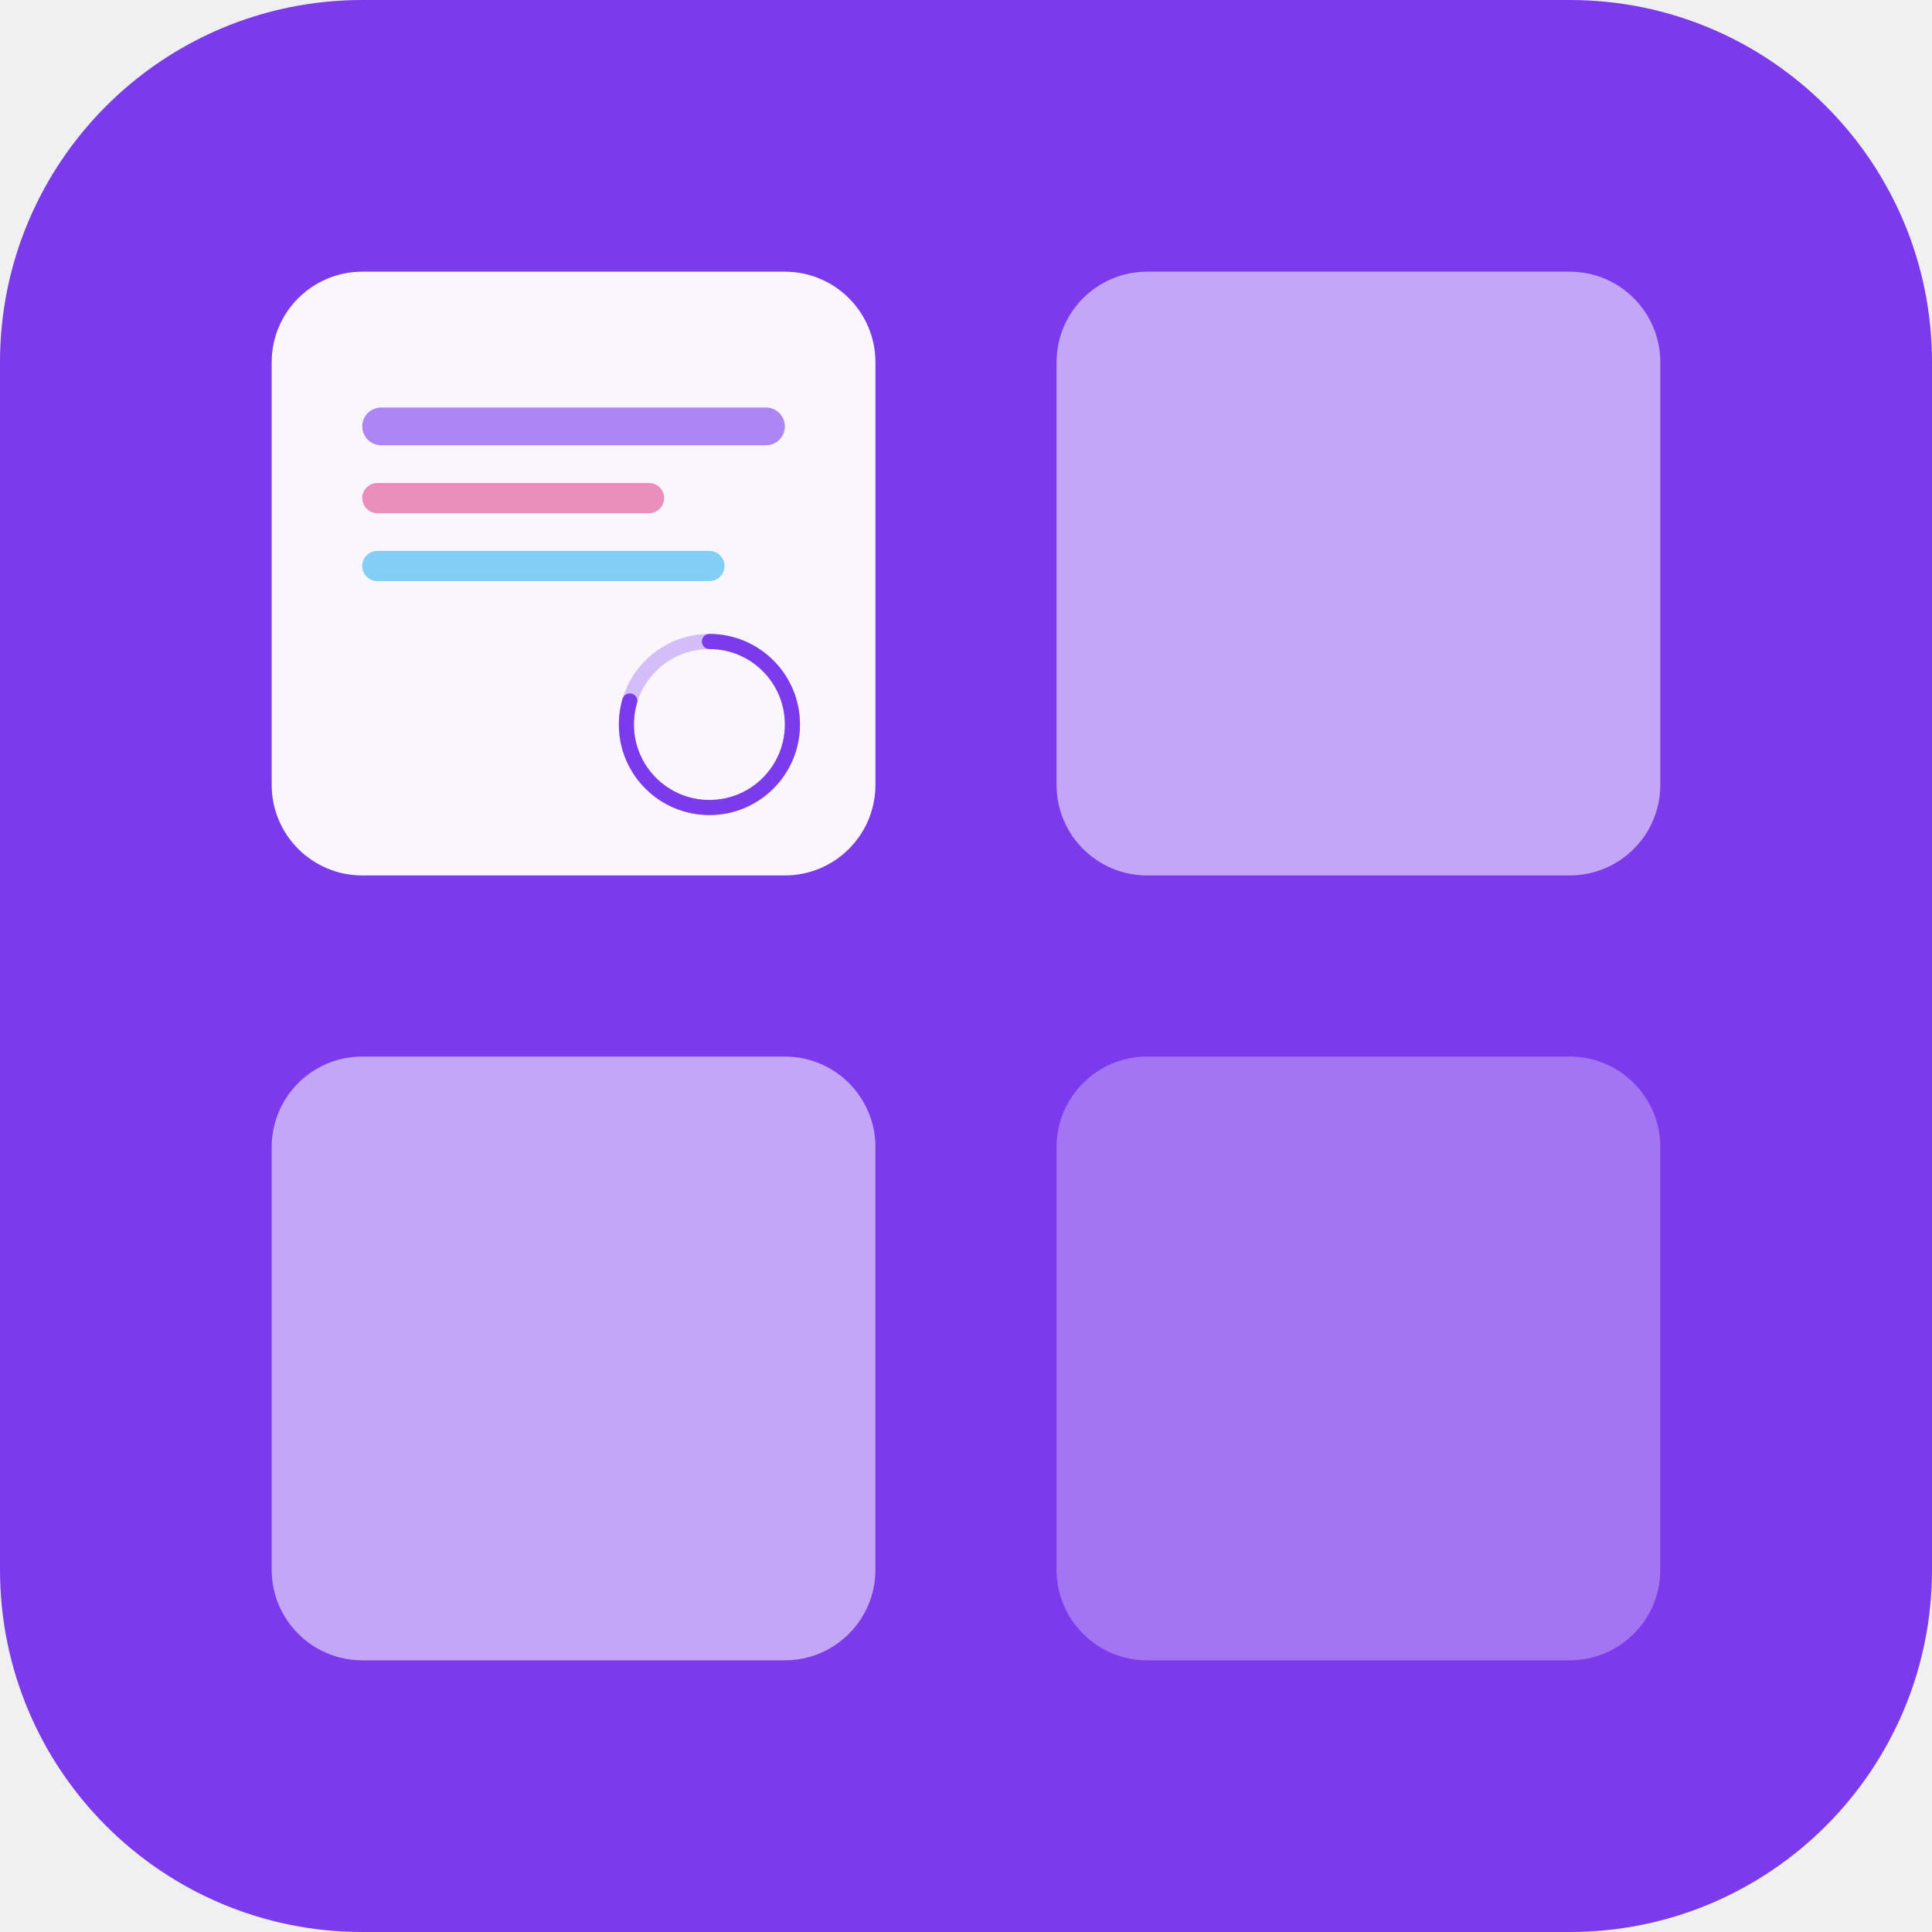
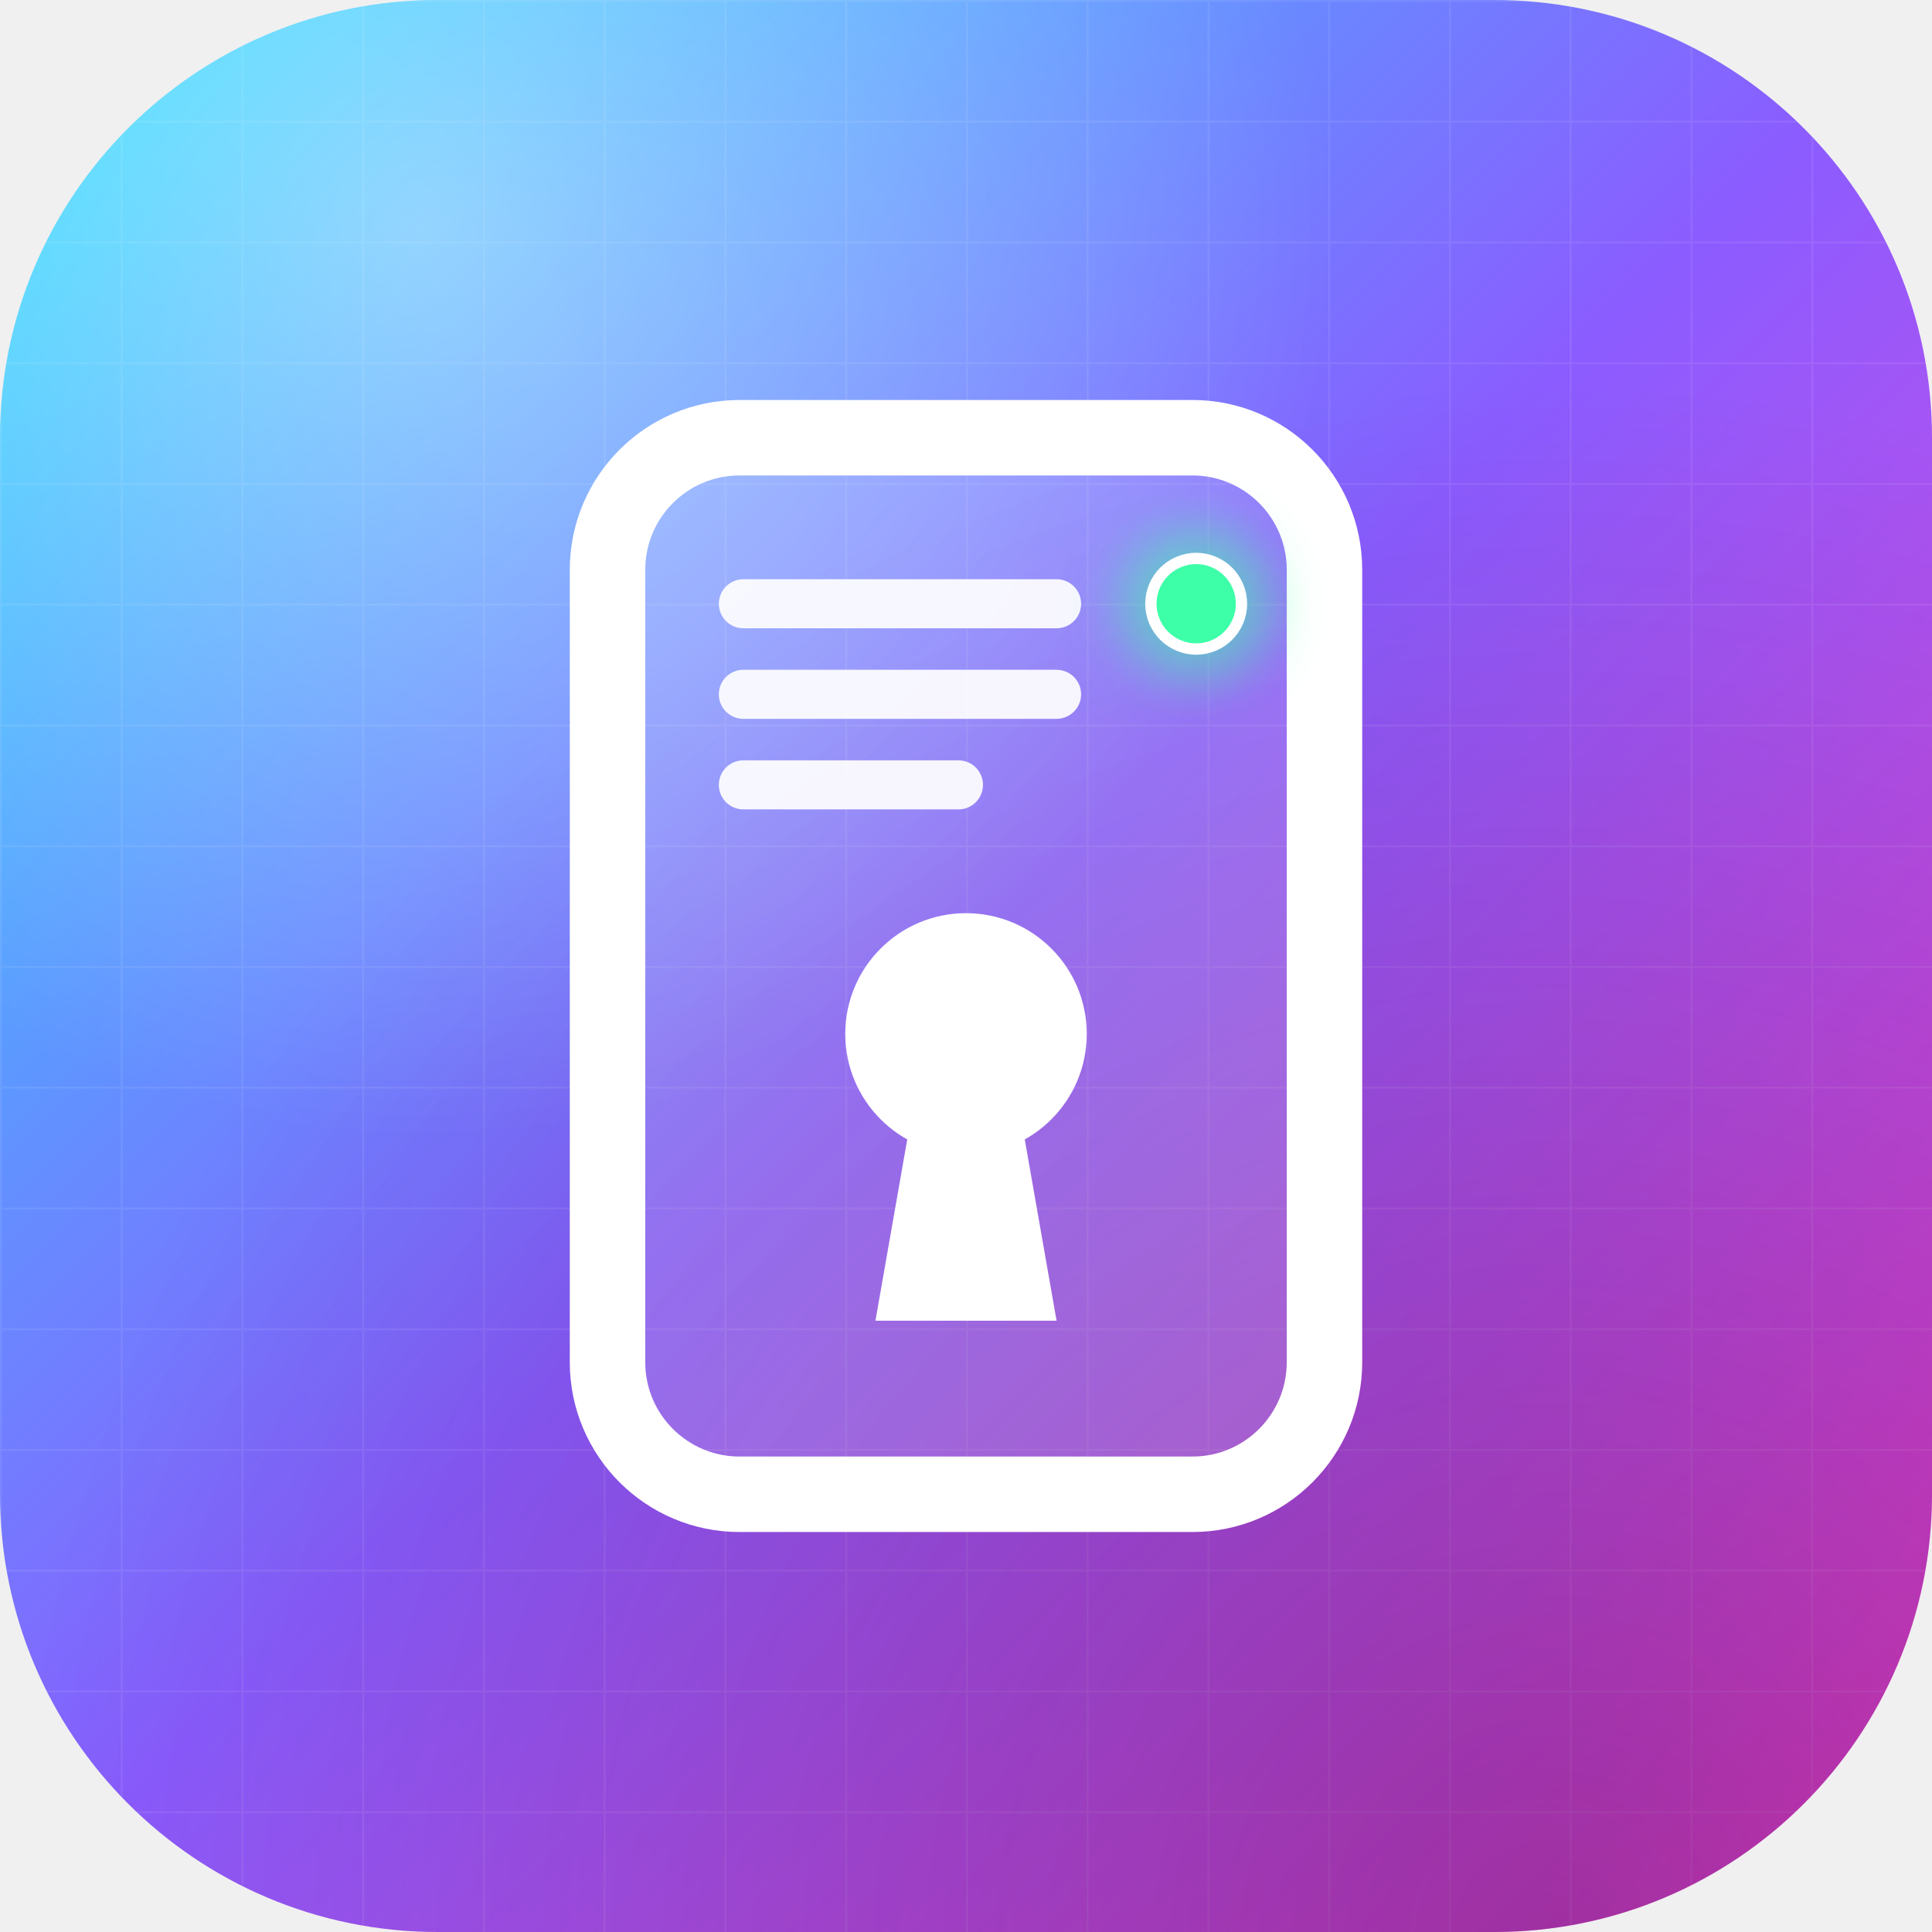
- <svg xmlns="http://www.w3.org/2000/svg" viewBox="0 0 512 512">
-   <rect width="512" height="512" rx="96" fill="#7c3aed" />
-   <rect x="72" y="72" width="160" height="160" rx="24" fill="rgba(255,255,255,0.95)" />
-   <rect x="280" y="72" width="160" height="160" rx="24" fill="rgba(255,255,255,0.55)" />
-   <rect x="72" y="280" width="160" height="160" rx="24" fill="rgba(255,255,255,0.55)" />
-   <rect x="280" y="280" width="160" height="160" rx="24" fill="rgba(255,255,255,0.3)" />
-   <rect x="96" y="108" width="112" height="10" rx="5" fill="#7c3aed" opacity="0.6" />
-   <rect x="96" y="128" width="80" height="8" rx="4" fill="#db2777" opacity="0.5" />
-   <rect x="96" y="146" width="96" height="8" rx="4" fill="#0ea5e9" opacity="0.5" />
-   <circle cx="188" cy="192" r="22" fill="none" stroke="rgba(124,58,237,0.3)" stroke-width="4" />
-   <circle cx="188" cy="192" r="22" fill="none" stroke="#7c3aed" stroke-width="4" stroke-dasharray="110 138" stroke-linecap="round" transform="rotate(-90 188 192)" />
+ <svg xmlns="http://www.w3.org/2000/svg" viewBox="0 0 1024 1024" width="1024" height="1024">
+   <defs>
+     <linearGradient id="bg" x1="0" y1="0" x2="1" y2="1">
+       <stop offset="0" stop-color="#22e4ff" />
+       <stop offset="0.5" stop-color="#8b5cff" />
+       <stop offset="1" stop-color="#ff3dcf" />
+     </linearGradient>
+     <radialGradient id="shine" cx="0.22" cy="0.12" r="0.85">
+       <stop offset="0" stop-color="#ffffff" stop-opacity="0.42" />
+       <stop offset="0.55" stop-color="#ffffff" stop-opacity="0" />
+     </radialGradient>
+     <radialGradient id="shade" cx="0.8" cy="1" r="0.8">
+       <stop offset="0" stop-color="#1b0b3a" stop-opacity="0.35" />
+       <stop offset="1" stop-color="#1b0b3a" stop-opacity="0" />
+     </radialGradient>
+     <pattern id="grid" width="64" height="64" patternUnits="userSpaceOnUse">
+       <path d="M64 0H0V64" fill="none" stroke="#ffffff" stroke-opacity="0.08" stroke-width="2" />
+     </pattern>
+     <filter id="glow" x="-1" y="-1" width="3" height="3">
+       <feGaussianBlur stdDeviation="14" />
+     </filter>
+     <clipPath id="r">
+       <rect width="1024" height="1024" rx="232" />
+     </clipPath>
+   </defs>
+   <g clip-path="url(#r)">
+     <rect width="1024" height="1024" fill="url(#bg)" />
+     <rect width="1024" height="1024" fill="url(#grid)" />
+     <rect width="1024" height="1024" fill="url(#shade)" />
+     <rect width="1024" height="1024" fill="url(#shine)" />
+     <g>
+       <rect x="322" y="232" width="380" height="560" rx="70" fill="#ffffff" fill-opacity="0.16" stroke="#ffffff" stroke-width="40" />
+       <g stroke="#ffffff" stroke-width="26" stroke-linecap="round" stroke-opacity="0.92">
+         <line x1="394" y1="320" x2="560" y2="320" />
+         <line x1="394" y1="368" x2="560" y2="368" />
+         <line x1="394" y1="416" x2="508" y2="416" />
+       </g>
+       <circle cx="512" cy="548" r="64" fill="#ffffff" />
+       <path d="M484 586 H540 L560 700 H464 Z" fill="#ffffff" />
+       <circle cx="634" cy="320" r="40" fill="#3dffa8" opacity="0.55" filter="url(#glow)" />
+       <circle cx="634" cy="320" r="24" fill="#3dffa8" stroke="#ffffff" stroke-width="6" />
+     </g>
+   </g>
</svg>
